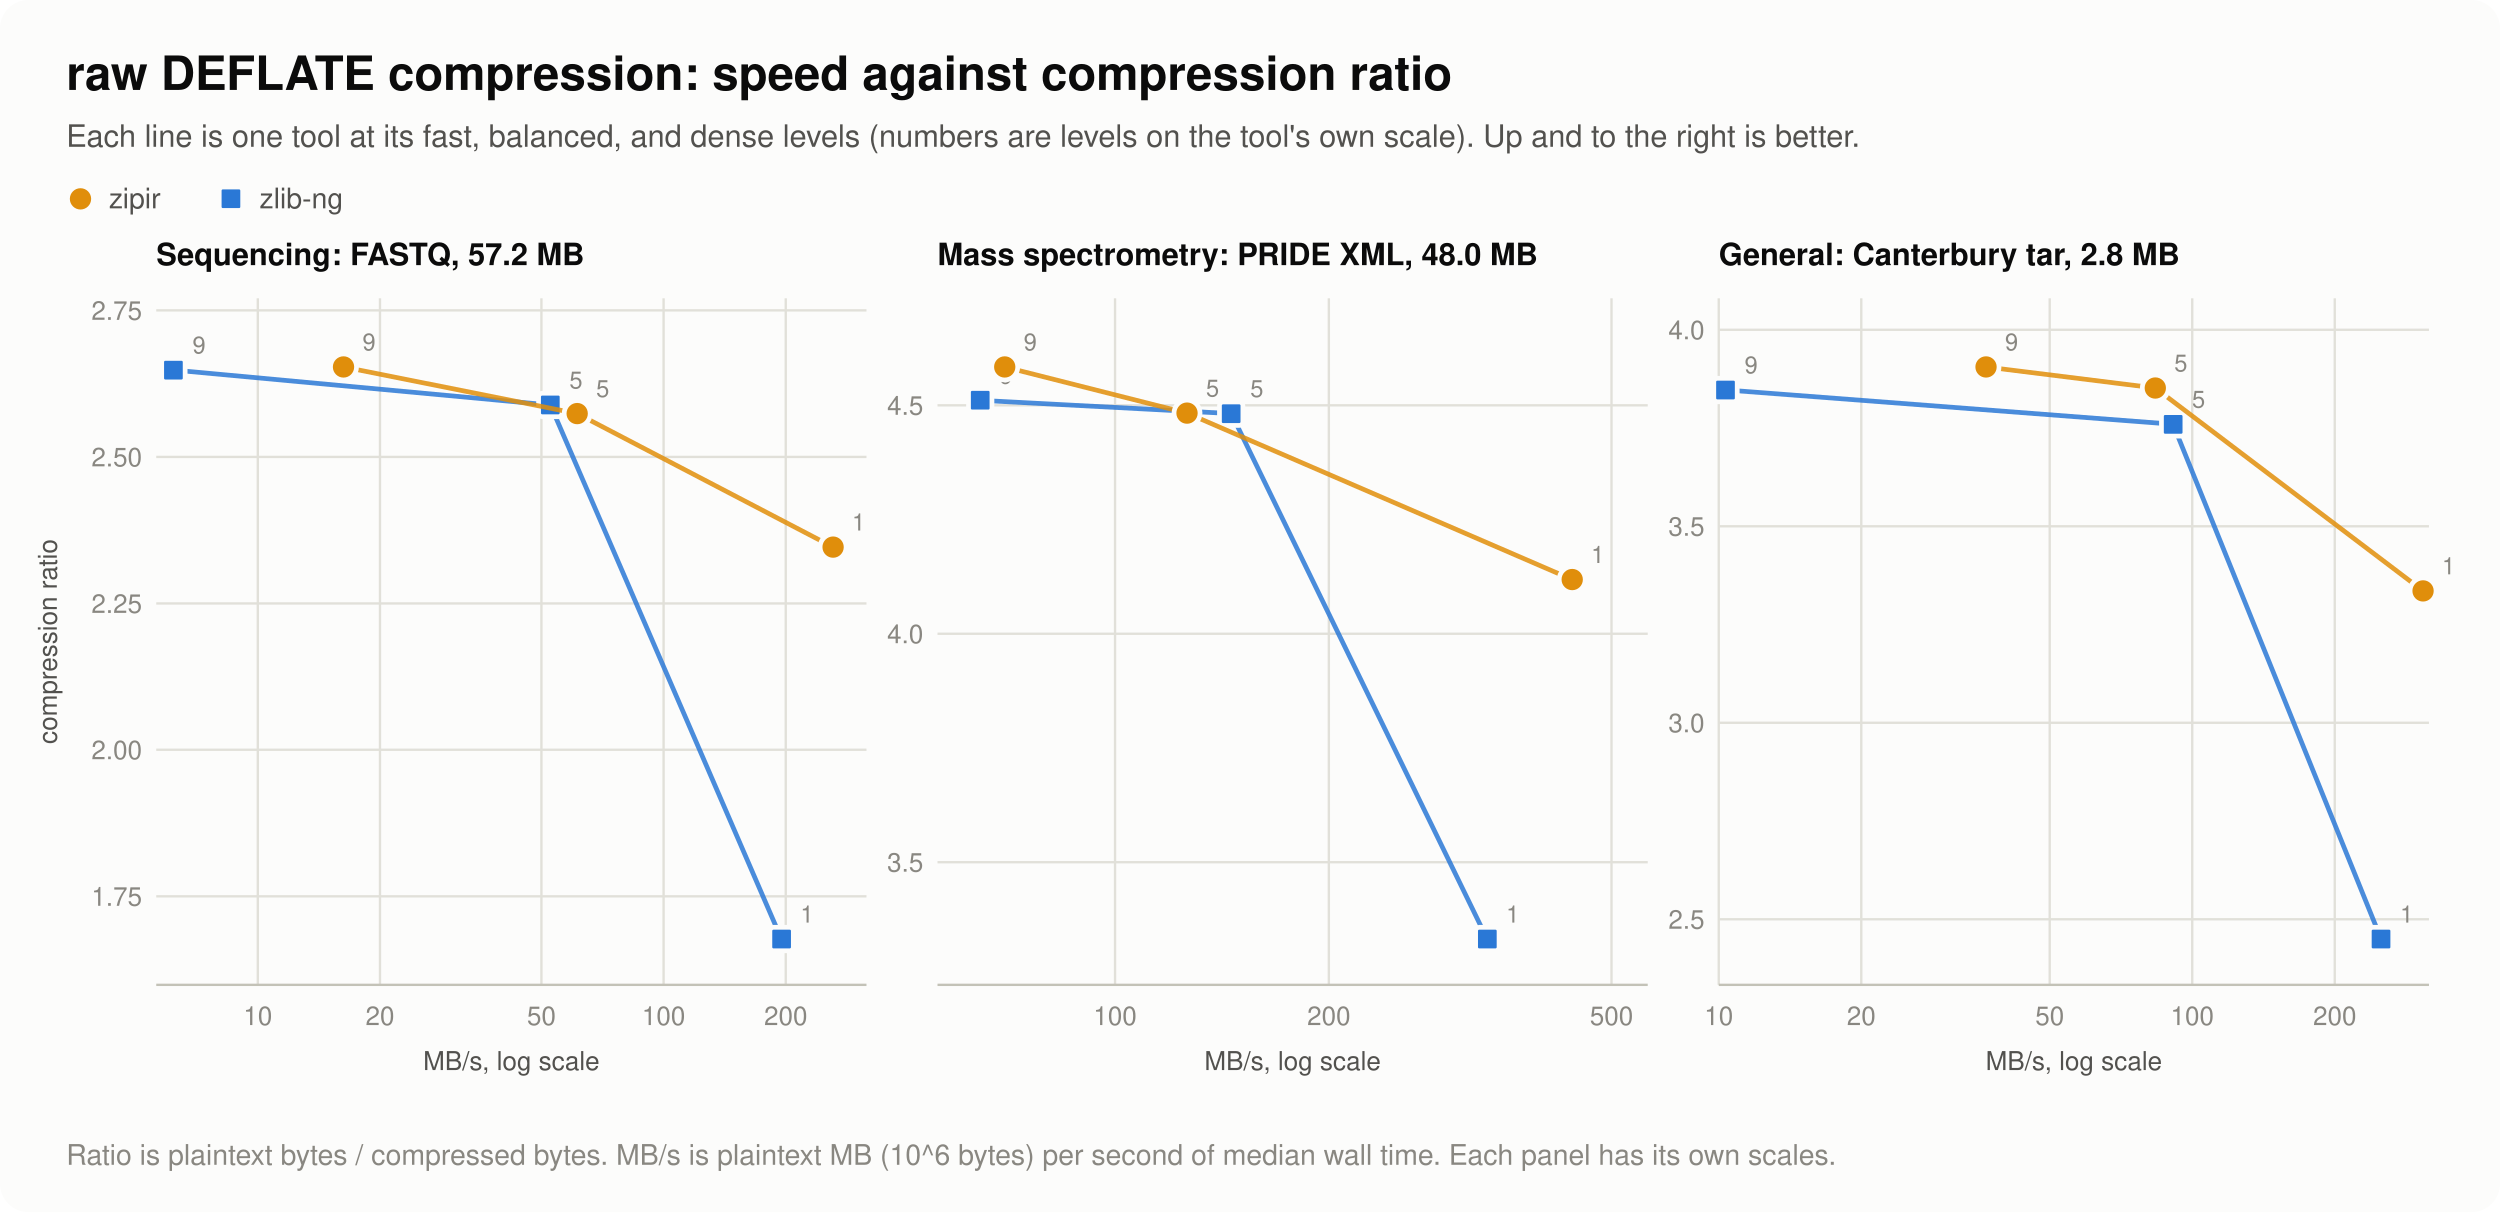
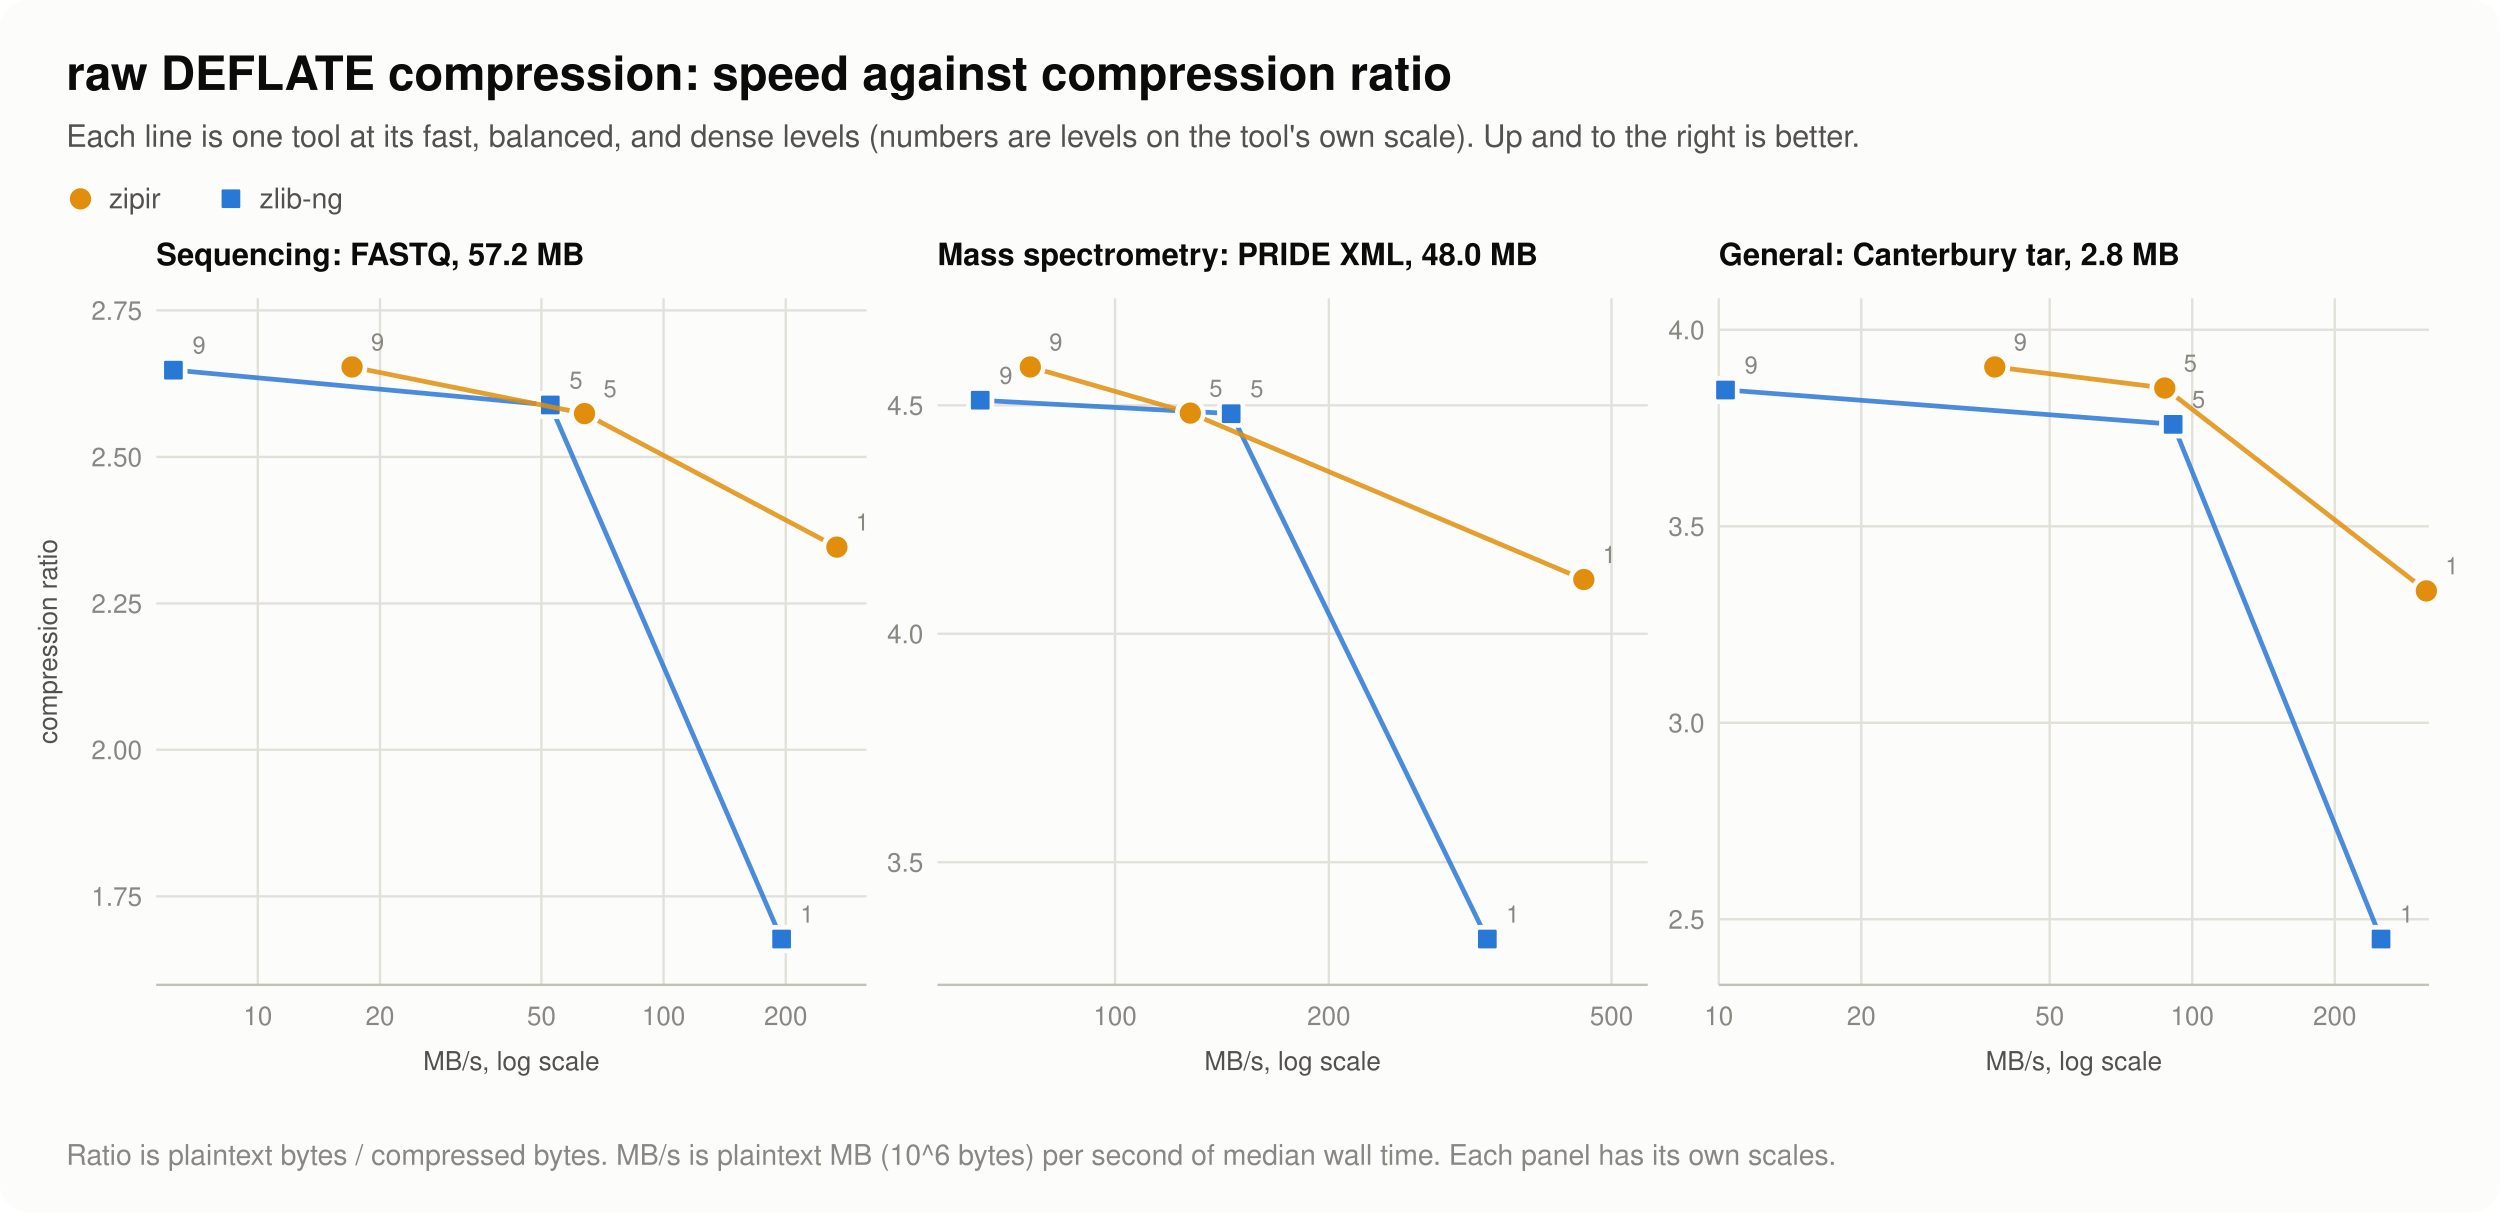
<svg xmlns="http://www.w3.org/2000/svg" viewBox="0 0 1056 512" width="1056" height="512" role="img" font-family="system-ui, -apple-system, &quot;Segoe UI&quot;, Helvetica, Arial, sans-serif">
  <rect width="1056" height="512" rx="12" fill="#fcfcfb" />
  <text x="28.0" y="38.0" font-size="20" fill="#0b0b0b" text-anchor="start" font-weight="650">raw DEFLATE compression: speed against compression ratio</text>
  <text x="28.0" y="62.0" font-size="13" fill="#52514e" text-anchor="start" font-weight="400">Each line is one tool at its fast, balanced, and dense levels (numbers are levels on the tool's own scale). Up and to the right is better.</text>
  <circle cx="34.0" cy="84.0" r="5.5" fill="#e08e0b" stroke="#fcfcfb" stroke-width="2" />
  <text x="46.0" y="88.0" font-size="12" fill="#52514e" text-anchor="start" font-weight="400">zipir</text>
  <rect x="92.6" y="79.0" width="9.9" height="9.9" rx="1.5" fill="#2a78d6" stroke="#fcfcfb" stroke-width="2" />
  <text x="109.6" y="88.0" font-size="12" fill="#52514e" text-anchor="start" font-weight="400">zlib-ng</text>
  <text x="66.0" y="112.0" font-size="13" fill="#0b0b0b" text-anchor="start" font-weight="600">Sequencing: FASTQ, 57.2 MB</text>
  <line x1="108.9" y1="126.0" x2="108.9" y2="416.0" stroke="#e1e0d9" stroke-width="1" />
  <text x="108.9" y="433.0" font-size="11" fill="#898781" text-anchor="middle" font-weight="400">10</text>
  <line x1="160.5" y1="126.0" x2="160.5" y2="416.0" stroke="#e1e0d9" stroke-width="1" />
  <text x="160.5" y="433.0" font-size="11" fill="#898781" text-anchor="middle" font-weight="400">20</text>
  <line x1="228.7" y1="126.0" x2="228.7" y2="416.0" stroke="#e1e0d9" stroke-width="1" />
  <text x="228.7" y="433.0" font-size="11" fill="#898781" text-anchor="middle" font-weight="400">50</text>
  <line x1="280.3" y1="126.0" x2="280.3" y2="416.0" stroke="#e1e0d9" stroke-width="1" />
  <text x="280.3" y="433.0" font-size="11" fill="#898781" text-anchor="middle" font-weight="400">100</text>
  <line x1="331.9" y1="126.0" x2="331.9" y2="416.0" stroke="#e1e0d9" stroke-width="1" />
  <text x="331.9" y="433.0" font-size="11" fill="#898781" text-anchor="middle" font-weight="400">200</text>
  <line x1="66.0" y1="378.6" x2="366.0" y2="378.6" stroke="#e1e0d9" stroke-width="1" />
  <text x="60.0" y="382.6" font-size="11" fill="#898781" text-anchor="end" font-weight="400">1.75</text>
  <line x1="66.0" y1="316.7" x2="366.0" y2="316.7" stroke="#e1e0d9" stroke-width="1" />
  <text x="60.0" y="320.7" font-size="11" fill="#898781" text-anchor="end" font-weight="400">2.00</text>
  <line x1="66.0" y1="254.9" x2="366.0" y2="254.9" stroke="#e1e0d9" stroke-width="1" />
  <text x="60.0" y="258.9" font-size="11" fill="#898781" text-anchor="end" font-weight="400">2.25</text>
  <line x1="66.0" y1="193.0" x2="366.0" y2="193.0" stroke="#e1e0d9" stroke-width="1" />
  <text x="60.0" y="197.0" font-size="11" fill="#898781" text-anchor="end" font-weight="400">2.50</text>
  <line x1="66.0" y1="131.1" x2="366.0" y2="131.1" stroke="#e1e0d9" stroke-width="1" />
  <text x="60.0" y="135.1" font-size="11" fill="#898781" text-anchor="end" font-weight="400">2.75</text>
  <line x1="66.0" y1="416.0" x2="366.0" y2="416.0" stroke="#c3c2b7" stroke-width="1" />
  <path d="M330.1,396.7 L232.5,171.1 L73.3,156.3" fill="none" stroke="#2a78d6" stroke-width="2" stroke-linejoin="round" stroke-linecap="round" opacity="0.85" />
  <rect x="325.2" y="391.7" width="9.9" height="9.9" rx="1.5" fill="#2a78d6" stroke="#fcfcfb" stroke-width="2" />
  <text x="338.1" y="389.7" font-size="10" fill="#898781" text-anchor="start" font-weight="400">1</text>
  <rect x="227.5" y="166.1" width="9.9" height="9.9" rx="1.5" fill="#2a78d6" stroke="#fcfcfb" stroke-width="2" />
  <text x="240.5" y="164.1" font-size="10" fill="#898781" text-anchor="start" font-weight="400">5</text>
  <rect x="68.3" y="151.4" width="9.9" height="9.9" rx="1.5" fill="#2a78d6" stroke="#fcfcfb" stroke-width="2" />
  <text x="81.3" y="149.3" font-size="10" fill="#898781" text-anchor="start" font-weight="400">9</text>
-   <path d="M351.9,231.1 L243.8,174.7 L145.1,155.0" fill="none" stroke="#e08e0b" stroke-width="2" stroke-linejoin="round" stroke-linecap="round" opacity="0.85" />
-   <circle cx="351.9" cy="231.1" r="5.5" fill="#e08e0b" stroke="#fcfcfb" stroke-width="2" />
-   <text x="359.9" y="224.1" font-size="10" fill="#898781" text-anchor="start" font-weight="400">1</text>
-   <circle cx="243.8" cy="174.7" r="5.5" fill="#e08e0b" stroke="#fcfcfb" stroke-width="2" />
-   <text x="251.8" y="167.7" font-size="10" fill="#898781" text-anchor="start" font-weight="400">5</text>
-   <circle cx="145.1" cy="155.0" r="5.5" fill="#e08e0b" stroke="#fcfcfb" stroke-width="2" />
-   <text x="153.1" y="148.0" font-size="10" fill="#898781" text-anchor="start" font-weight="400">9</text>
+   <path d="M353.5,231.1 L246.9,174.7 L148.7,155.0" fill="none" stroke="#e08e0b" stroke-width="2" stroke-linejoin="round" stroke-linecap="round" opacity="0.85" />
+   <circle cx="353.5" cy="231.1" r="5.5" fill="#e08e0b" stroke="#fcfcfb" stroke-width="2" />
+   <text x="361.5" y="224.1" font-size="10" fill="#898781" text-anchor="start" font-weight="400">1</text>
+   <circle cx="246.9" cy="174.7" r="5.5" fill="#e08e0b" stroke="#fcfcfb" stroke-width="2" />
+   <text x="254.9" y="167.7" font-size="10" fill="#898781" text-anchor="start" font-weight="400">5</text>
+   <circle cx="148.7" cy="155.0" r="5.5" fill="#e08e0b" stroke="#fcfcfb" stroke-width="2" />
+   <text x="156.7" y="148.0" font-size="10" fill="#898781" text-anchor="start" font-weight="400">9</text>
  <text x="216.0" y="452.0" font-size="11" fill="#52514e" text-anchor="middle" font-weight="400">MB/s, log scale</text>
  <text x="396.0" y="112.0" font-size="13" fill="#0b0b0b" text-anchor="start" font-weight="600">Mass spectrometry: PRIDE XML, 48.0 MB</text>
  <line x1="471.0" y1="126.0" x2="471.0" y2="416.0" stroke="#e1e0d9" stroke-width="1" />
  <text x="471.0" y="433.0" font-size="11" fill="#898781" text-anchor="middle" font-weight="400">100</text>
  <line x1="561.3" y1="126.0" x2="561.3" y2="416.0" stroke="#e1e0d9" stroke-width="1" />
  <text x="561.3" y="433.0" font-size="11" fill="#898781" text-anchor="middle" font-weight="400">200</text>
  <line x1="680.7" y1="126.0" x2="680.7" y2="416.0" stroke="#e1e0d9" stroke-width="1" />
  <text x="680.7" y="433.0" font-size="11" fill="#898781" text-anchor="middle" font-weight="400">500</text>
  <line x1="396.0" y1="364.2" x2="696.0" y2="364.2" stroke="#e1e0d9" stroke-width="1" />
  <text x="390.0" y="368.2" font-size="11" fill="#898781" text-anchor="end" font-weight="400">3.5</text>
  <line x1="396.0" y1="267.7" x2="696.0" y2="267.7" stroke="#e1e0d9" stroke-width="1" />
  <text x="390.0" y="271.7" font-size="11" fill="#898781" text-anchor="end" font-weight="400">4.0</text>
  <line x1="396.0" y1="171.2" x2="696.0" y2="171.2" stroke="#e1e0d9" stroke-width="1" />
  <text x="390.0" y="175.2" font-size="11" fill="#898781" text-anchor="end" font-weight="400">4.5</text>
  <line x1="396.0" y1="416.0" x2="696.0" y2="416.0" stroke="#c3c2b7" stroke-width="1" />
  <path d="M628.2,396.7 L520.1,174.7 L414.1,169.1" fill="none" stroke="#2a78d6" stroke-width="2" stroke-linejoin="round" stroke-linecap="round" opacity="0.85" />
  <rect x="623.3" y="391.7" width="9.9" height="9.9" rx="1.5" fill="#2a78d6" stroke="#fcfcfb" stroke-width="2" />
  <text x="636.2" y="389.7" font-size="10" fill="#898781" text-anchor="start" font-weight="400">1</text>
  <rect x="515.1" y="169.8" width="9.9" height="9.9" rx="1.5" fill="#2a78d6" stroke="#fcfcfb" stroke-width="2" />
  <text x="528.1" y="167.7" font-size="10" fill="#898781" text-anchor="start" font-weight="400">5</text>
  <rect x="409.1" y="164.1" width="9.9" height="9.9" rx="1.5" fill="#2a78d6" stroke="#fcfcfb" stroke-width="2" />
  <text x="422.1" y="162.1" font-size="10" fill="#898781" text-anchor="start" font-weight="400">9</text>
-   <path d="M664.1,244.8 L501.4,174.5 L424.4,155.0" fill="none" stroke="#e08e0b" stroke-width="2" stroke-linejoin="round" stroke-linecap="round" opacity="0.85" />
-   <circle cx="664.1" cy="244.8" r="5.5" fill="#e08e0b" stroke="#fcfcfb" stroke-width="2" />
-   <text x="672.1" y="237.8" font-size="10" fill="#898781" text-anchor="start" font-weight="400">1</text>
-   <circle cx="501.4" cy="174.5" r="5.5" fill="#e08e0b" stroke="#fcfcfb" stroke-width="2" />
-   <text x="509.4" y="167.5" font-size="10" fill="#898781" text-anchor="start" font-weight="400">5</text>
-   <circle cx="424.4" cy="155.0" r="5.5" fill="#e08e0b" stroke="#fcfcfb" stroke-width="2" />
-   <text x="432.4" y="148.0" font-size="10" fill="#898781" text-anchor="start" font-weight="400">9</text>
+   <path d="M669.0,244.8 L502.8,174.5 L435.2,155.0" fill="none" stroke="#e08e0b" stroke-width="2" stroke-linejoin="round" stroke-linecap="round" opacity="0.85" />
+   <circle cx="669.0" cy="244.8" r="5.5" fill="#e08e0b" stroke="#fcfcfb" stroke-width="2" />
+   <text x="677.0" y="237.8" font-size="10" fill="#898781" text-anchor="start" font-weight="400">1</text>
+   <circle cx="502.8" cy="174.5" r="5.5" fill="#e08e0b" stroke="#fcfcfb" stroke-width="2" />
+   <text x="510.8" y="167.5" font-size="10" fill="#898781" text-anchor="start" font-weight="400">5</text>
+   <circle cx="435.2" cy="155.0" r="5.5" fill="#e08e0b" stroke="#fcfcfb" stroke-width="2" />
+   <text x="443.2" y="148.0" font-size="10" fill="#898781" text-anchor="start" font-weight="400">9</text>
  <text x="546.0" y="452.0" font-size="11" fill="#52514e" text-anchor="middle" font-weight="400">MB/s, log scale</text>
  <text x="726.0" y="112.0" font-size="13" fill="#0b0b0b" text-anchor="start" font-weight="600">General: Canterbury tar, 2.8 MB</text>
  <line x1="726.0" y1="126.0" x2="726.0" y2="416.0" stroke="#e1e0d9" stroke-width="1" />
  <text x="726.0" y="433.0" font-size="11" fill="#898781" text-anchor="middle" font-weight="400">10</text>
  <line x1="786.2" y1="126.0" x2="786.2" y2="416.0" stroke="#e1e0d9" stroke-width="1" />
  <text x="786.2" y="433.0" font-size="11" fill="#898781" text-anchor="middle" font-weight="400">20</text>
  <line x1="865.8" y1="126.0" x2="865.8" y2="416.0" stroke="#e1e0d9" stroke-width="1" />
  <text x="865.8" y="433.0" font-size="11" fill="#898781" text-anchor="middle" font-weight="400">50</text>
  <line x1="926.0" y1="126.0" x2="926.0" y2="416.0" stroke="#e1e0d9" stroke-width="1" />
  <text x="926.0" y="433.0" font-size="11" fill="#898781" text-anchor="middle" font-weight="400">100</text>
  <line x1="986.2" y1="126.0" x2="986.2" y2="416.0" stroke="#e1e0d9" stroke-width="1" />
  <text x="986.2" y="433.0" font-size="11" fill="#898781" text-anchor="middle" font-weight="400">200</text>
  <line x1="726.0" y1="388.3" x2="1026.0" y2="388.3" stroke="#e1e0d9" stroke-width="1" />
  <text x="720.0" y="392.3" font-size="11" fill="#898781" text-anchor="end" font-weight="400">2.5</text>
  <line x1="726.0" y1="305.3" x2="1026.0" y2="305.3" stroke="#e1e0d9" stroke-width="1" />
  <text x="720.0" y="309.3" font-size="11" fill="#898781" text-anchor="end" font-weight="400">3.0</text>
  <line x1="726.0" y1="222.3" x2="1026.0" y2="222.3" stroke="#e1e0d9" stroke-width="1" />
  <text x="720.0" y="226.3" font-size="11" fill="#898781" text-anchor="end" font-weight="400">3.5</text>
  <line x1="726.0" y1="139.3" x2="1026.0" y2="139.3" stroke="#e1e0d9" stroke-width="1" />
  <text x="720.0" y="143.3" font-size="11" fill="#898781" text-anchor="end" font-weight="400">4.0</text>
  <line x1="726.0" y1="416.0" x2="1026.0" y2="416.0" stroke="#c3c2b7" stroke-width="1" />
  <path d="M1005.8,396.7 L917.9,179.2 L728.9,164.7" fill="none" stroke="#2a78d6" stroke-width="2" stroke-linejoin="round" stroke-linecap="round" opacity="0.85" />
  <rect x="1000.8" y="391.7" width="9.9" height="9.9" rx="1.5" fill="#2a78d6" stroke="#fcfcfb" stroke-width="2" />
  <text x="1013.8" y="389.7" font-size="10" fill="#898781" text-anchor="start" font-weight="400">1</text>
  <rect x="913.0" y="174.3" width="9.9" height="9.9" rx="1.5" fill="#2a78d6" stroke="#fcfcfb" stroke-width="2" />
  <text x="925.9" y="172.2" font-size="10" fill="#898781" text-anchor="start" font-weight="400">5</text>
  <rect x="723.9" y="159.8" width="9.9" height="9.9" rx="1.5" fill="#2a78d6" stroke="#fcfcfb" stroke-width="2" />
  <text x="736.9" y="157.7" font-size="10" fill="#898781" text-anchor="start" font-weight="400">9</text>
-   <path d="M1023.5,249.6 L910.4,163.9 L838.9,155.0" fill="none" stroke="#e08e0b" stroke-width="2" stroke-linejoin="round" stroke-linecap="round" opacity="0.85" />
-   <circle cx="1023.5" cy="249.6" r="5.5" fill="#e08e0b" stroke="#fcfcfb" stroke-width="2" />
-   <text x="1031.5" y="242.6" font-size="10" fill="#898781" text-anchor="start" font-weight="400">1</text>
-   <circle cx="910.4" cy="163.9" r="5.5" fill="#e08e0b" stroke="#fcfcfb" stroke-width="2" />
-   <text x="918.4" y="156.9" font-size="10" fill="#898781" text-anchor="start" font-weight="400">5</text>
-   <circle cx="838.9" cy="155.0" r="5.5" fill="#e08e0b" stroke="#fcfcfb" stroke-width="2" />
-   <text x="846.9" y="148.0" font-size="10" fill="#898781" text-anchor="start" font-weight="400">9</text>
+   <path d="M1024.9,249.6 L914.4,163.9 L842.6,155.0" fill="none" stroke="#e08e0b" stroke-width="2" stroke-linejoin="round" stroke-linecap="round" opacity="0.85" />
+   <circle cx="1024.9" cy="249.6" r="5.5" fill="#e08e0b" stroke="#fcfcfb" stroke-width="2" />
+   <text x="1032.9" y="242.6" font-size="10" fill="#898781" text-anchor="start" font-weight="400">1</text>
+   <circle cx="914.4" cy="163.9" r="5.5" fill="#e08e0b" stroke="#fcfcfb" stroke-width="2" />
+   <text x="922.4" y="156.9" font-size="10" fill="#898781" text-anchor="start" font-weight="400">5</text>
+   <circle cx="842.6" cy="155.0" r="5.5" fill="#e08e0b" stroke="#fcfcfb" stroke-width="2" />
+   <text x="850.6" y="148.0" font-size="10" fill="#898781" text-anchor="start" font-weight="400">9</text>
  <text x="876.0" y="452.0" font-size="11" fill="#52514e" text-anchor="middle" font-weight="400">MB/s, log scale</text>
  <text x="24.0" y="271.0" font-size="11" fill="#52514e" text-anchor="middle" font-weight="400" transform="rotate(-90 24 271.0)">compression ratio</text>
  <text x="28.0" y="492.0" font-size="12" fill="#898781" text-anchor="start" font-weight="400">Ratio is plaintext bytes / compressed bytes. MB/s is plaintext MB (10^6 bytes) per second of median wall time. Each panel has its own scales.</text>
</svg>
